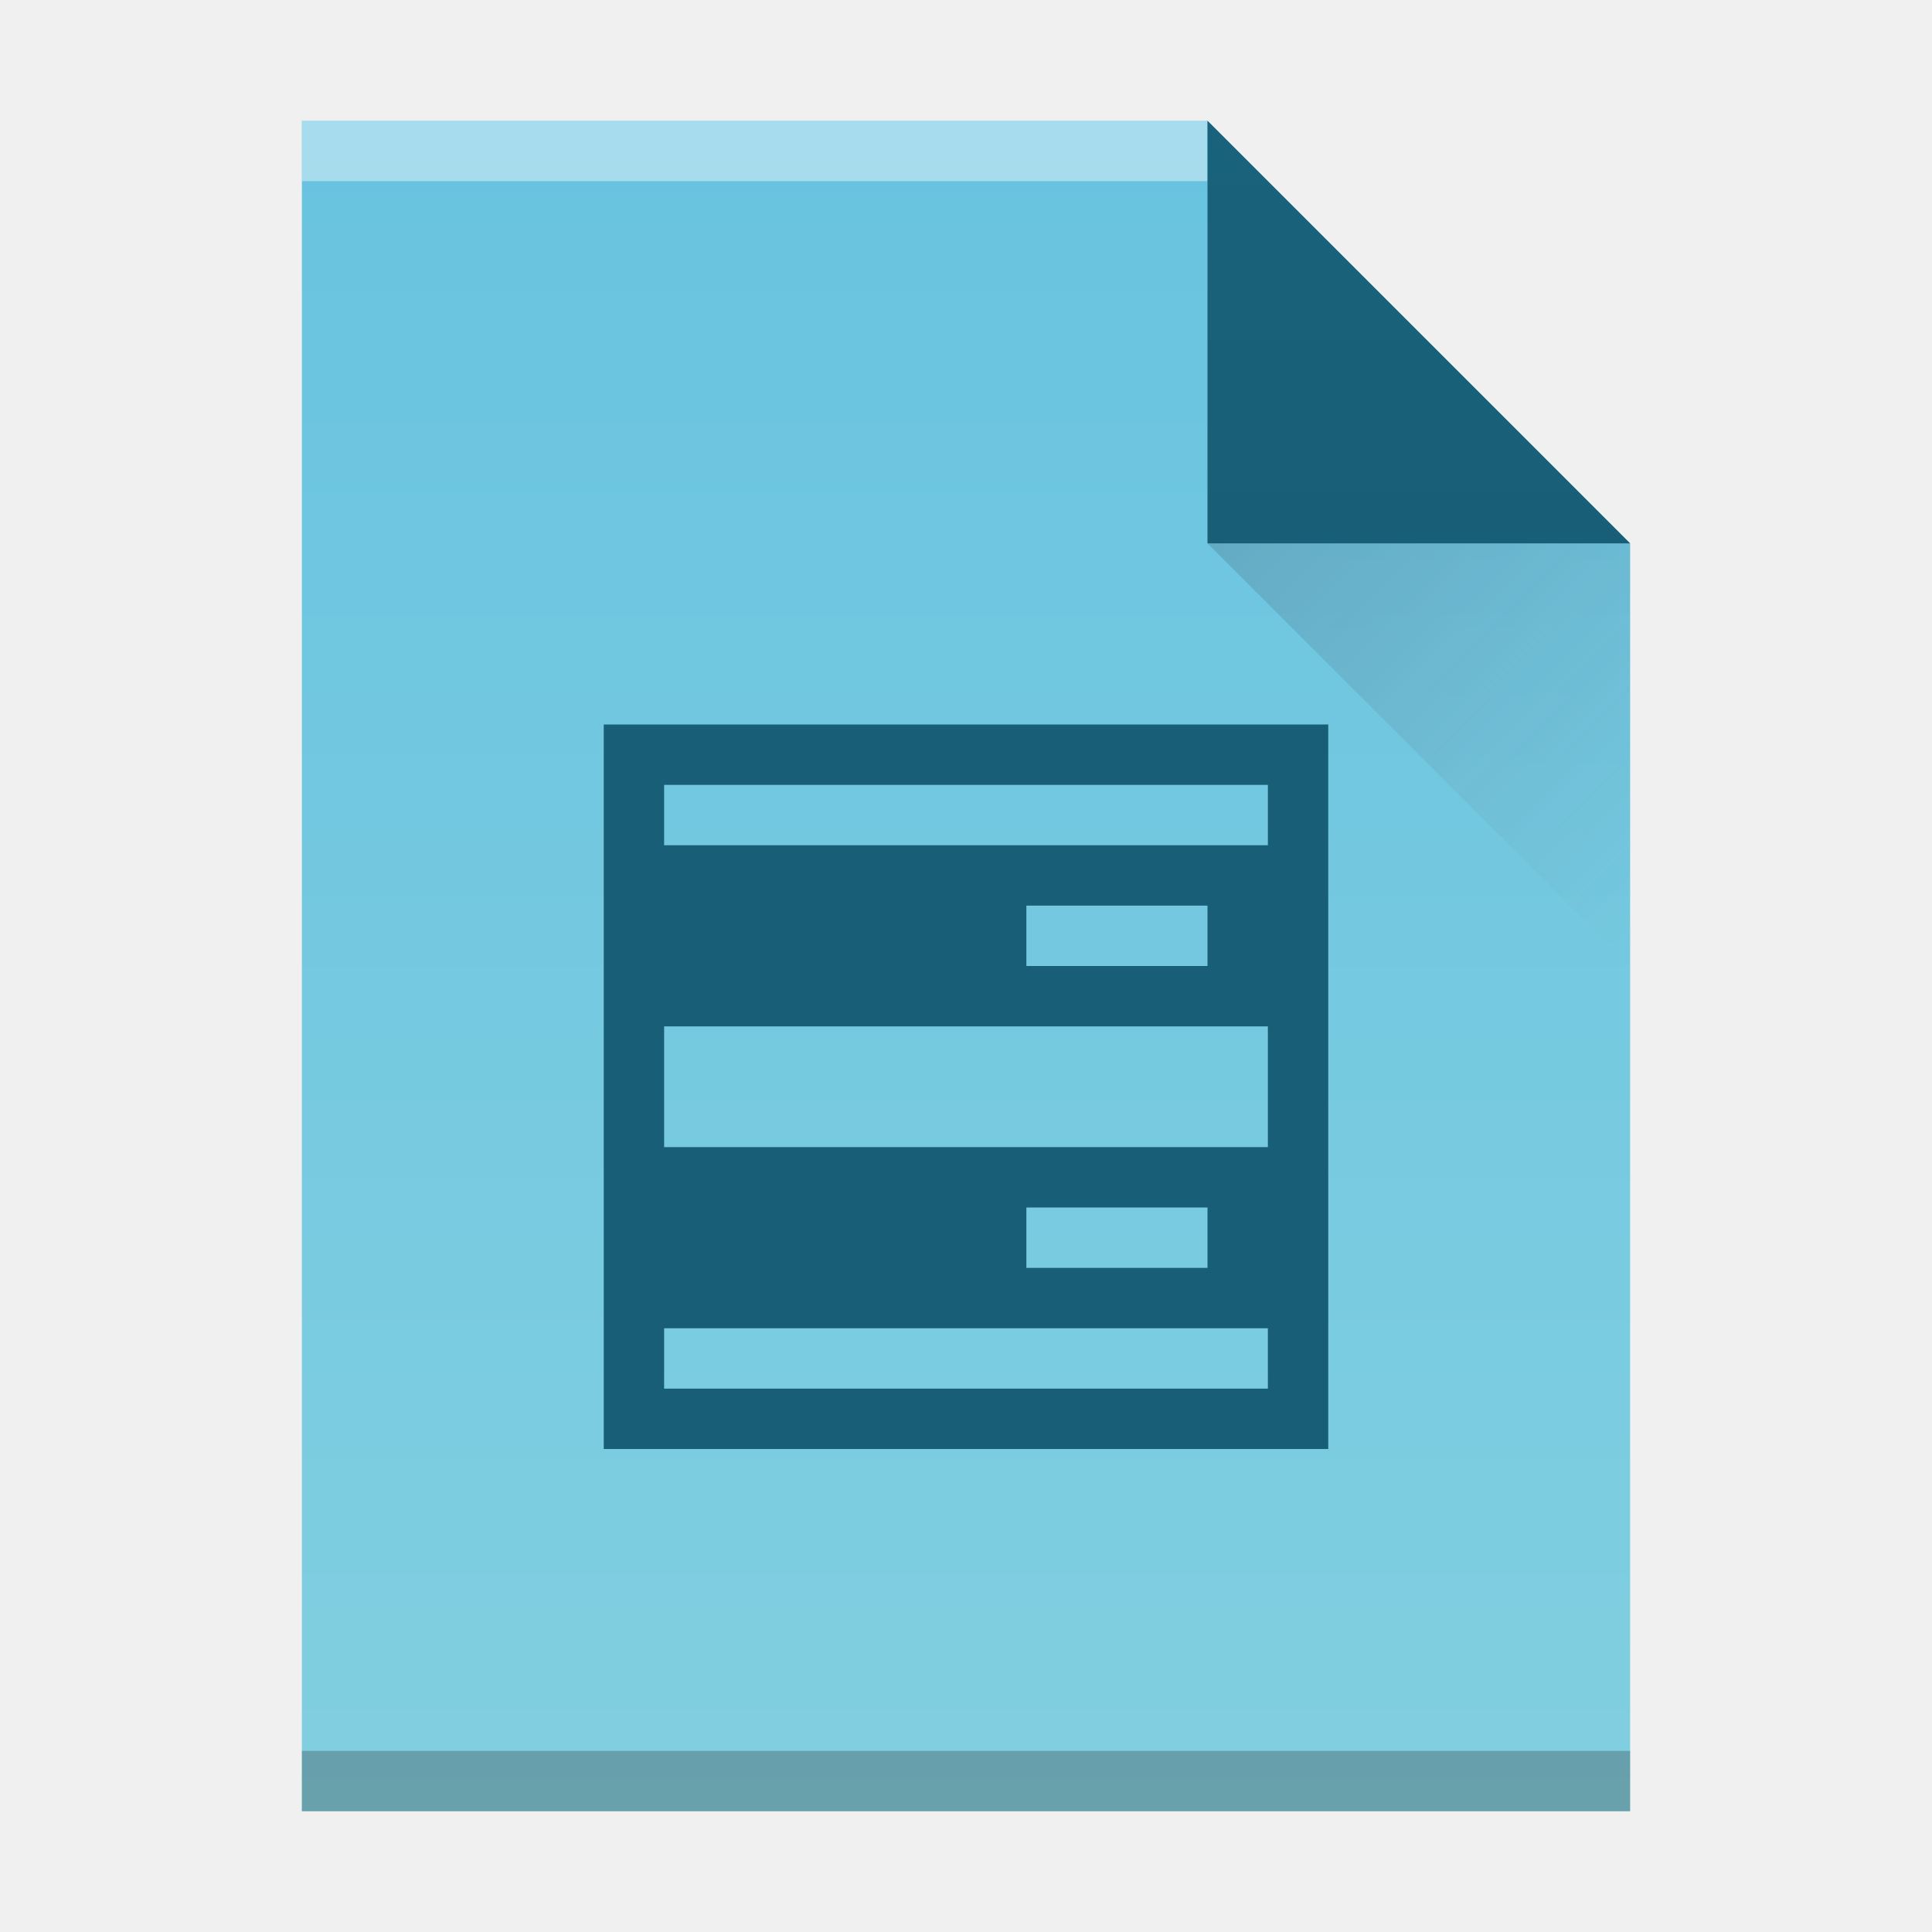
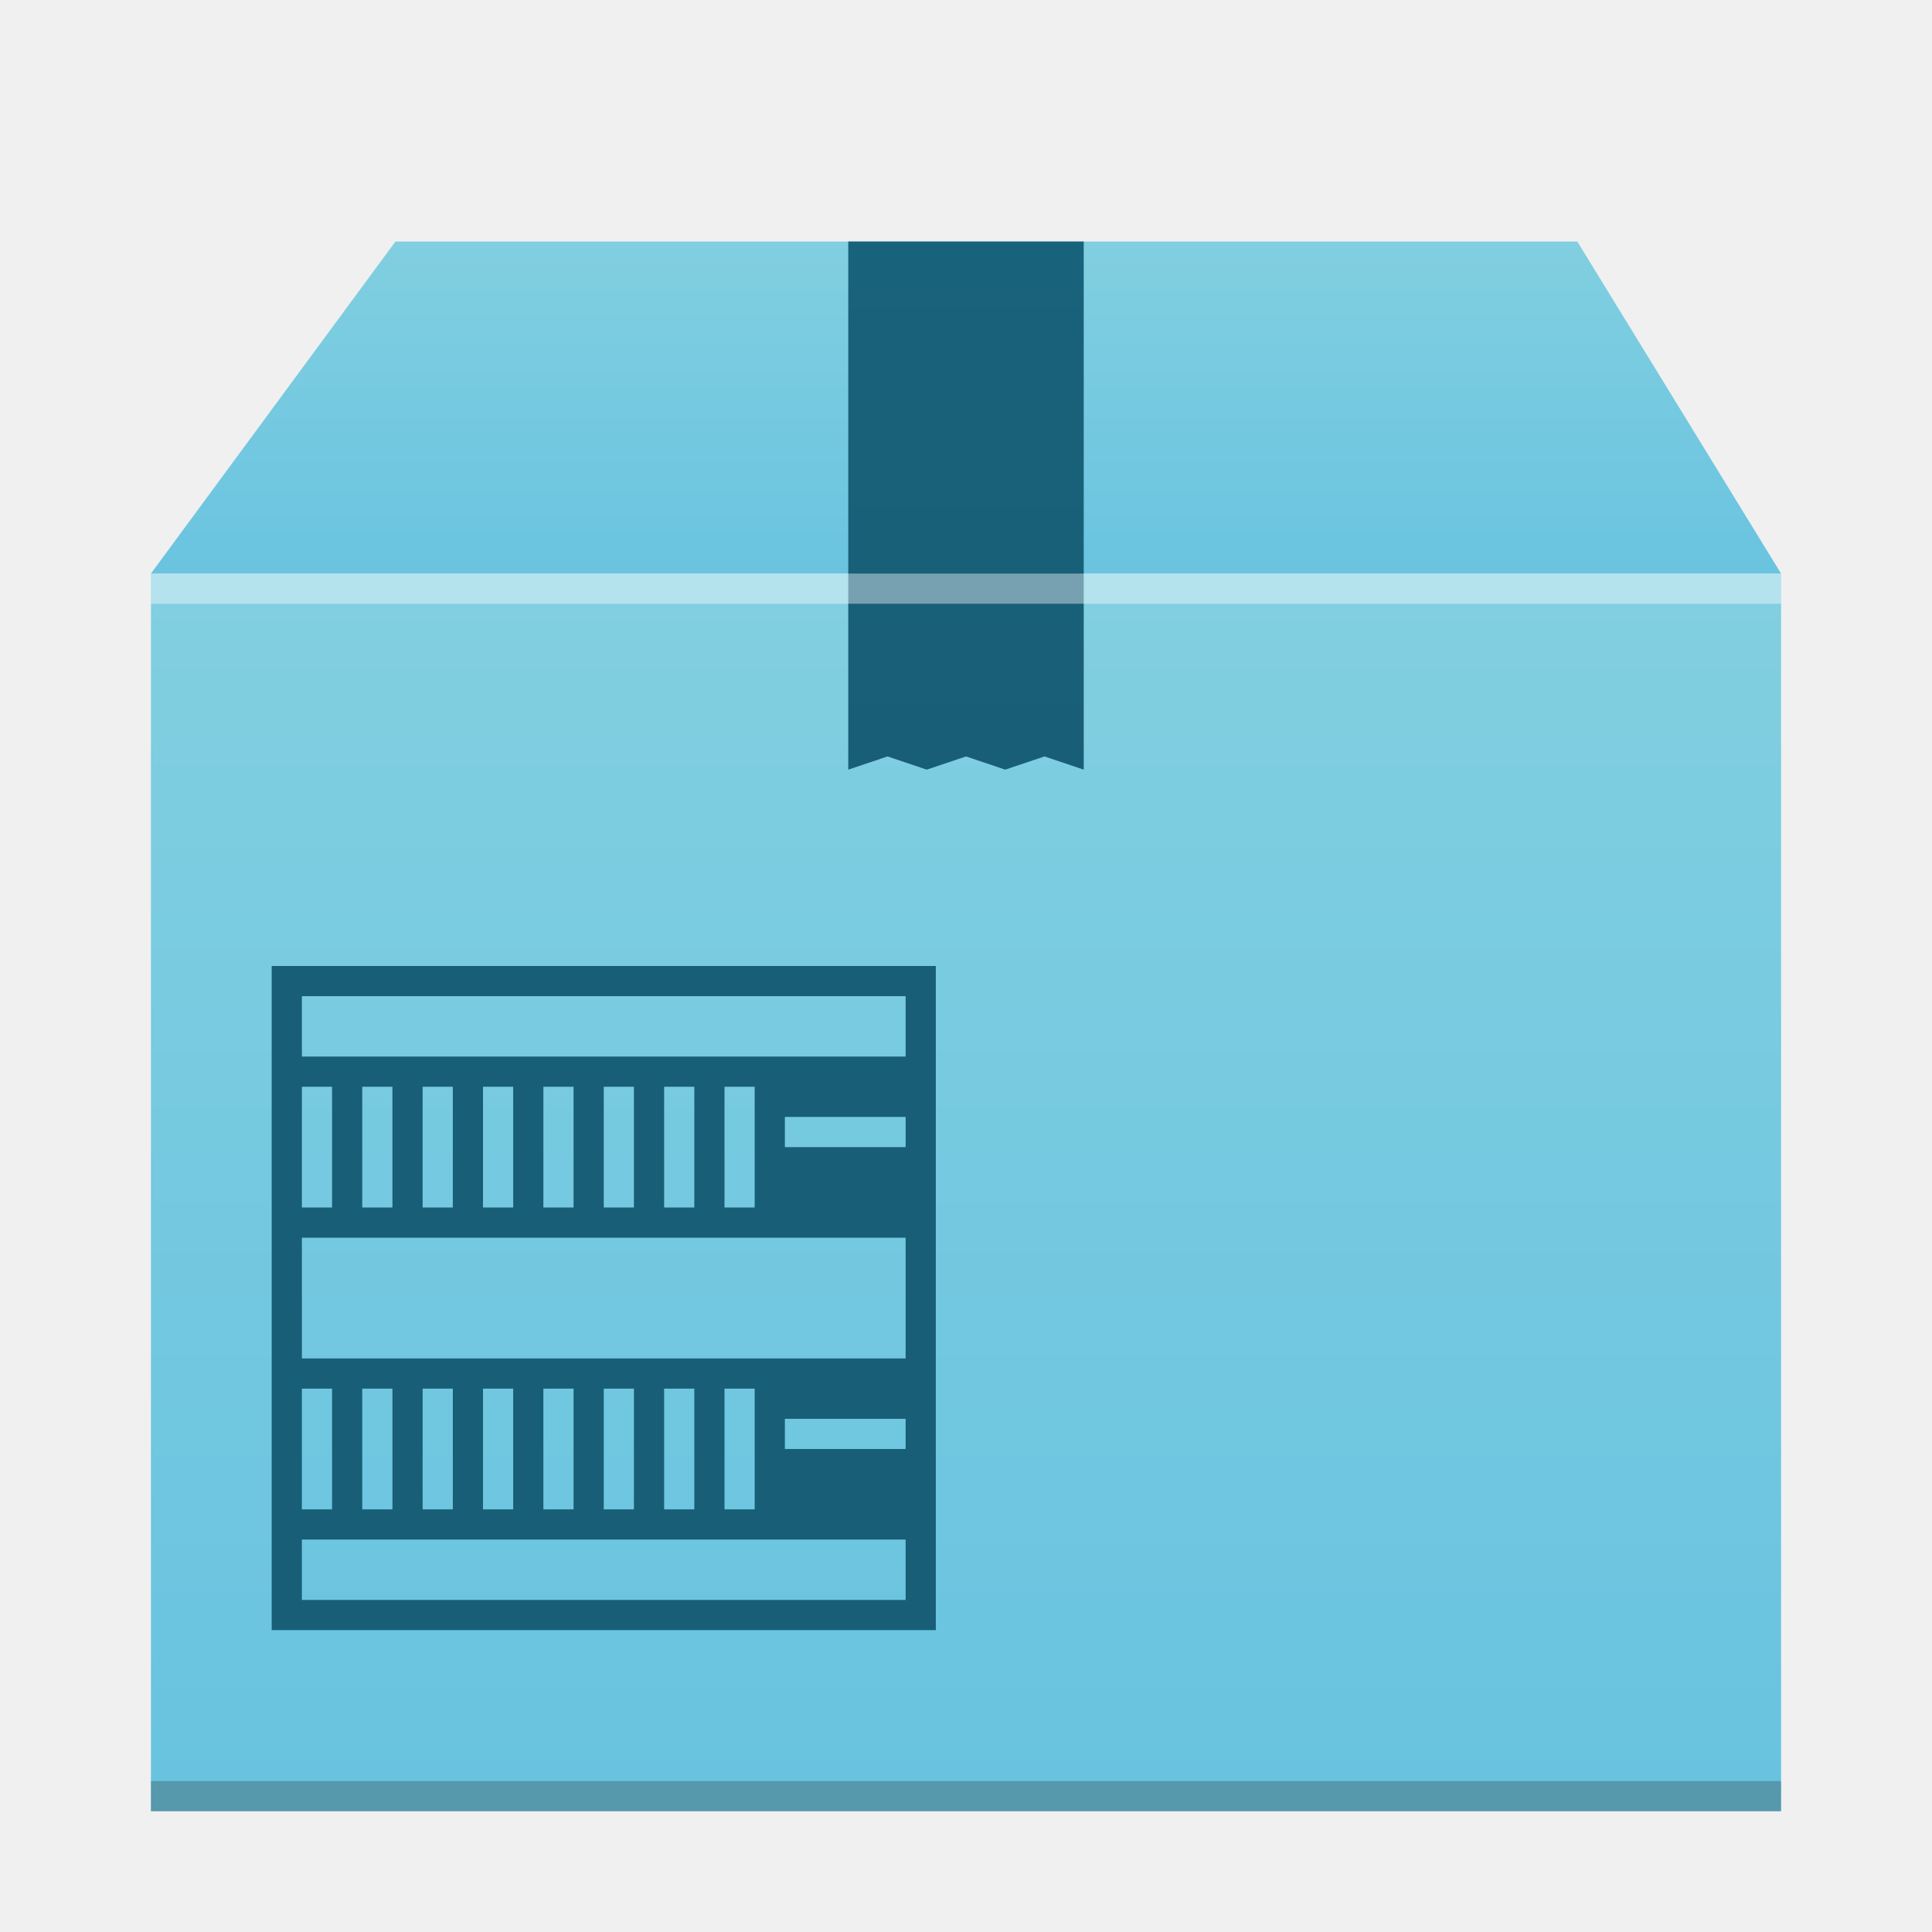
- <svg xmlns="http://www.w3.org/2000/svg" width="32" height="32">
+ <svg xmlns="http://www.w3.org/2000/svg" xmlns:xlink="http://www.w3.org/1999/xlink" width="64" viewBox="0 0 64 64" height="64">
  <defs>
-     <linearGradient id="a" y1="61" y2="3" x2="0" gradientUnits="userSpaceOnUse" gradientTransform="matrix(.5 0 0-.48276 384.57 547.25)">
+     <linearGradient id="a" y1="543.8" y2="512.8" x2="0" gradientUnits="userSpaceOnUse" gradientTransform="matrix(1.35 0 0 1.3-519.57-646.94)">
      <stop stop-color="#68c3e0" />
      <stop offset="1" stop-color="#81cfe0" />
    </linearGradient>
-     <linearGradient id="b" y1="518.04" y2="524.8" x2="0" gradientUnits="userSpaceOnUse">
+     <linearGradient xlink:href="#a" id="b" y1="512.8" y2="503.8" x2="0" gradientUnits="userSpaceOnUse" gradientTransform="matrix(1.35 0 0 1.3-519.57-646.94)" />
+     <linearGradient id="c" y1="8" y2="25.527" x2="0" gradientUnits="userSpaceOnUse">
      <stop stop-color="#19627b" />
      <stop offset="1" stop-color="#185e76" />
    </linearGradient>
-     <linearGradient id="c" y1="524.8" x1="404.57" y2="531.8" x2="411.57" gradientUnits="userSpaceOnUse">
-       <stop stop-color="#383e51" />
-       <stop offset="1" stop-color="#655c6f" stop-opacity="0" />
-     </linearGradient>
  </defs>
-   <g transform="translate(-384.57-515.8)">
-     <path fill="url(#a)" d="m389.57 545.8v-28h15l7 7v21h-7z" />
-     <g transform="scale(1-1)">
-       <rect width="15" x="389.57" y="-518.8" fill="#ffffff" height="1" fill-opacity=".412" />
-       <rect width="22" x="389.57" y="-545.8" fill="#2e3132" height="1" fill-opacity=".294" />
-     </g>
-     <g fill-rule="evenodd">
-       <path fill="url(#b)" d="m411.57 524.8l-7-7v7z" />
-       <path opacity=".2" fill="url(#c)" d="m411.57 531.8l-7-7h7z" />
-     </g>
-     <path fill="#185e76" stroke-width="2" d="m394.57 527.8v12h12v-12zm1 1h10v1h-10zm6 2h3v1h-3zm-6 2h10v2h-10zm6 3h3v1h-3zm-6 2h10v1h-10z" />
+   <rect width="54" x="5" y="19" stroke-opacity=".55" fill="url(#a)" height="41" stroke-width="2.8" />
+   <path fill="url(#b)" fill-rule="evenodd" d="m5 19l8.1-11h39.15l6.75 11z" />
+   <path stroke-opacity=".55" fill="url(#c)" stroke-width="2.8" d="m28.1 8v17.495l1.3-.437 1.3.437 1.3-.437 1.3.437 1.3-.437 1.3.437v-17.495z" />
+   <path fill="#185e76" color-rendering="auto" color-interpolation-filters="linearRGB" shape-rendering="auto" image-rendering="auto" text-rendering="auto" color-interpolation="sRGB" color="#4d4d4d" d="m9 32v22h22v-22zm1 1h20v2h-20zm0 3h1v4h-1zm2 0h1v4h-1zm2 0h1v4h-1zm2 0h1v4h-1zm2 0h1v4h-1zm2 0h1v4h-1zm2 0h1v4h-1zm2 0h1v4h-1zm2 1h4v1h-4zm-16 4h20v4h-20zm0 5h1v4h-1zm2 0h1v4h-1zm2 0h1v4h-1zm2 0h1v4h-1zm2 0h1v4h-1zm2 0h1v4h-1zm2 0h1v4h-1zm2 0h1v4h-1zm2 1h4v1h-4zm-16 4h20v2h-20z" />
+   <g transform="scale(1-1)">
+     <rect width="54" x="5" y="-60" fill="#2e3132" height="1" fill-opacity=".294" />
+     <rect width="54" x="5" y="-20" fill="#ffffff" height="1" fill-opacity=".412" />
  </g>
</svg>
